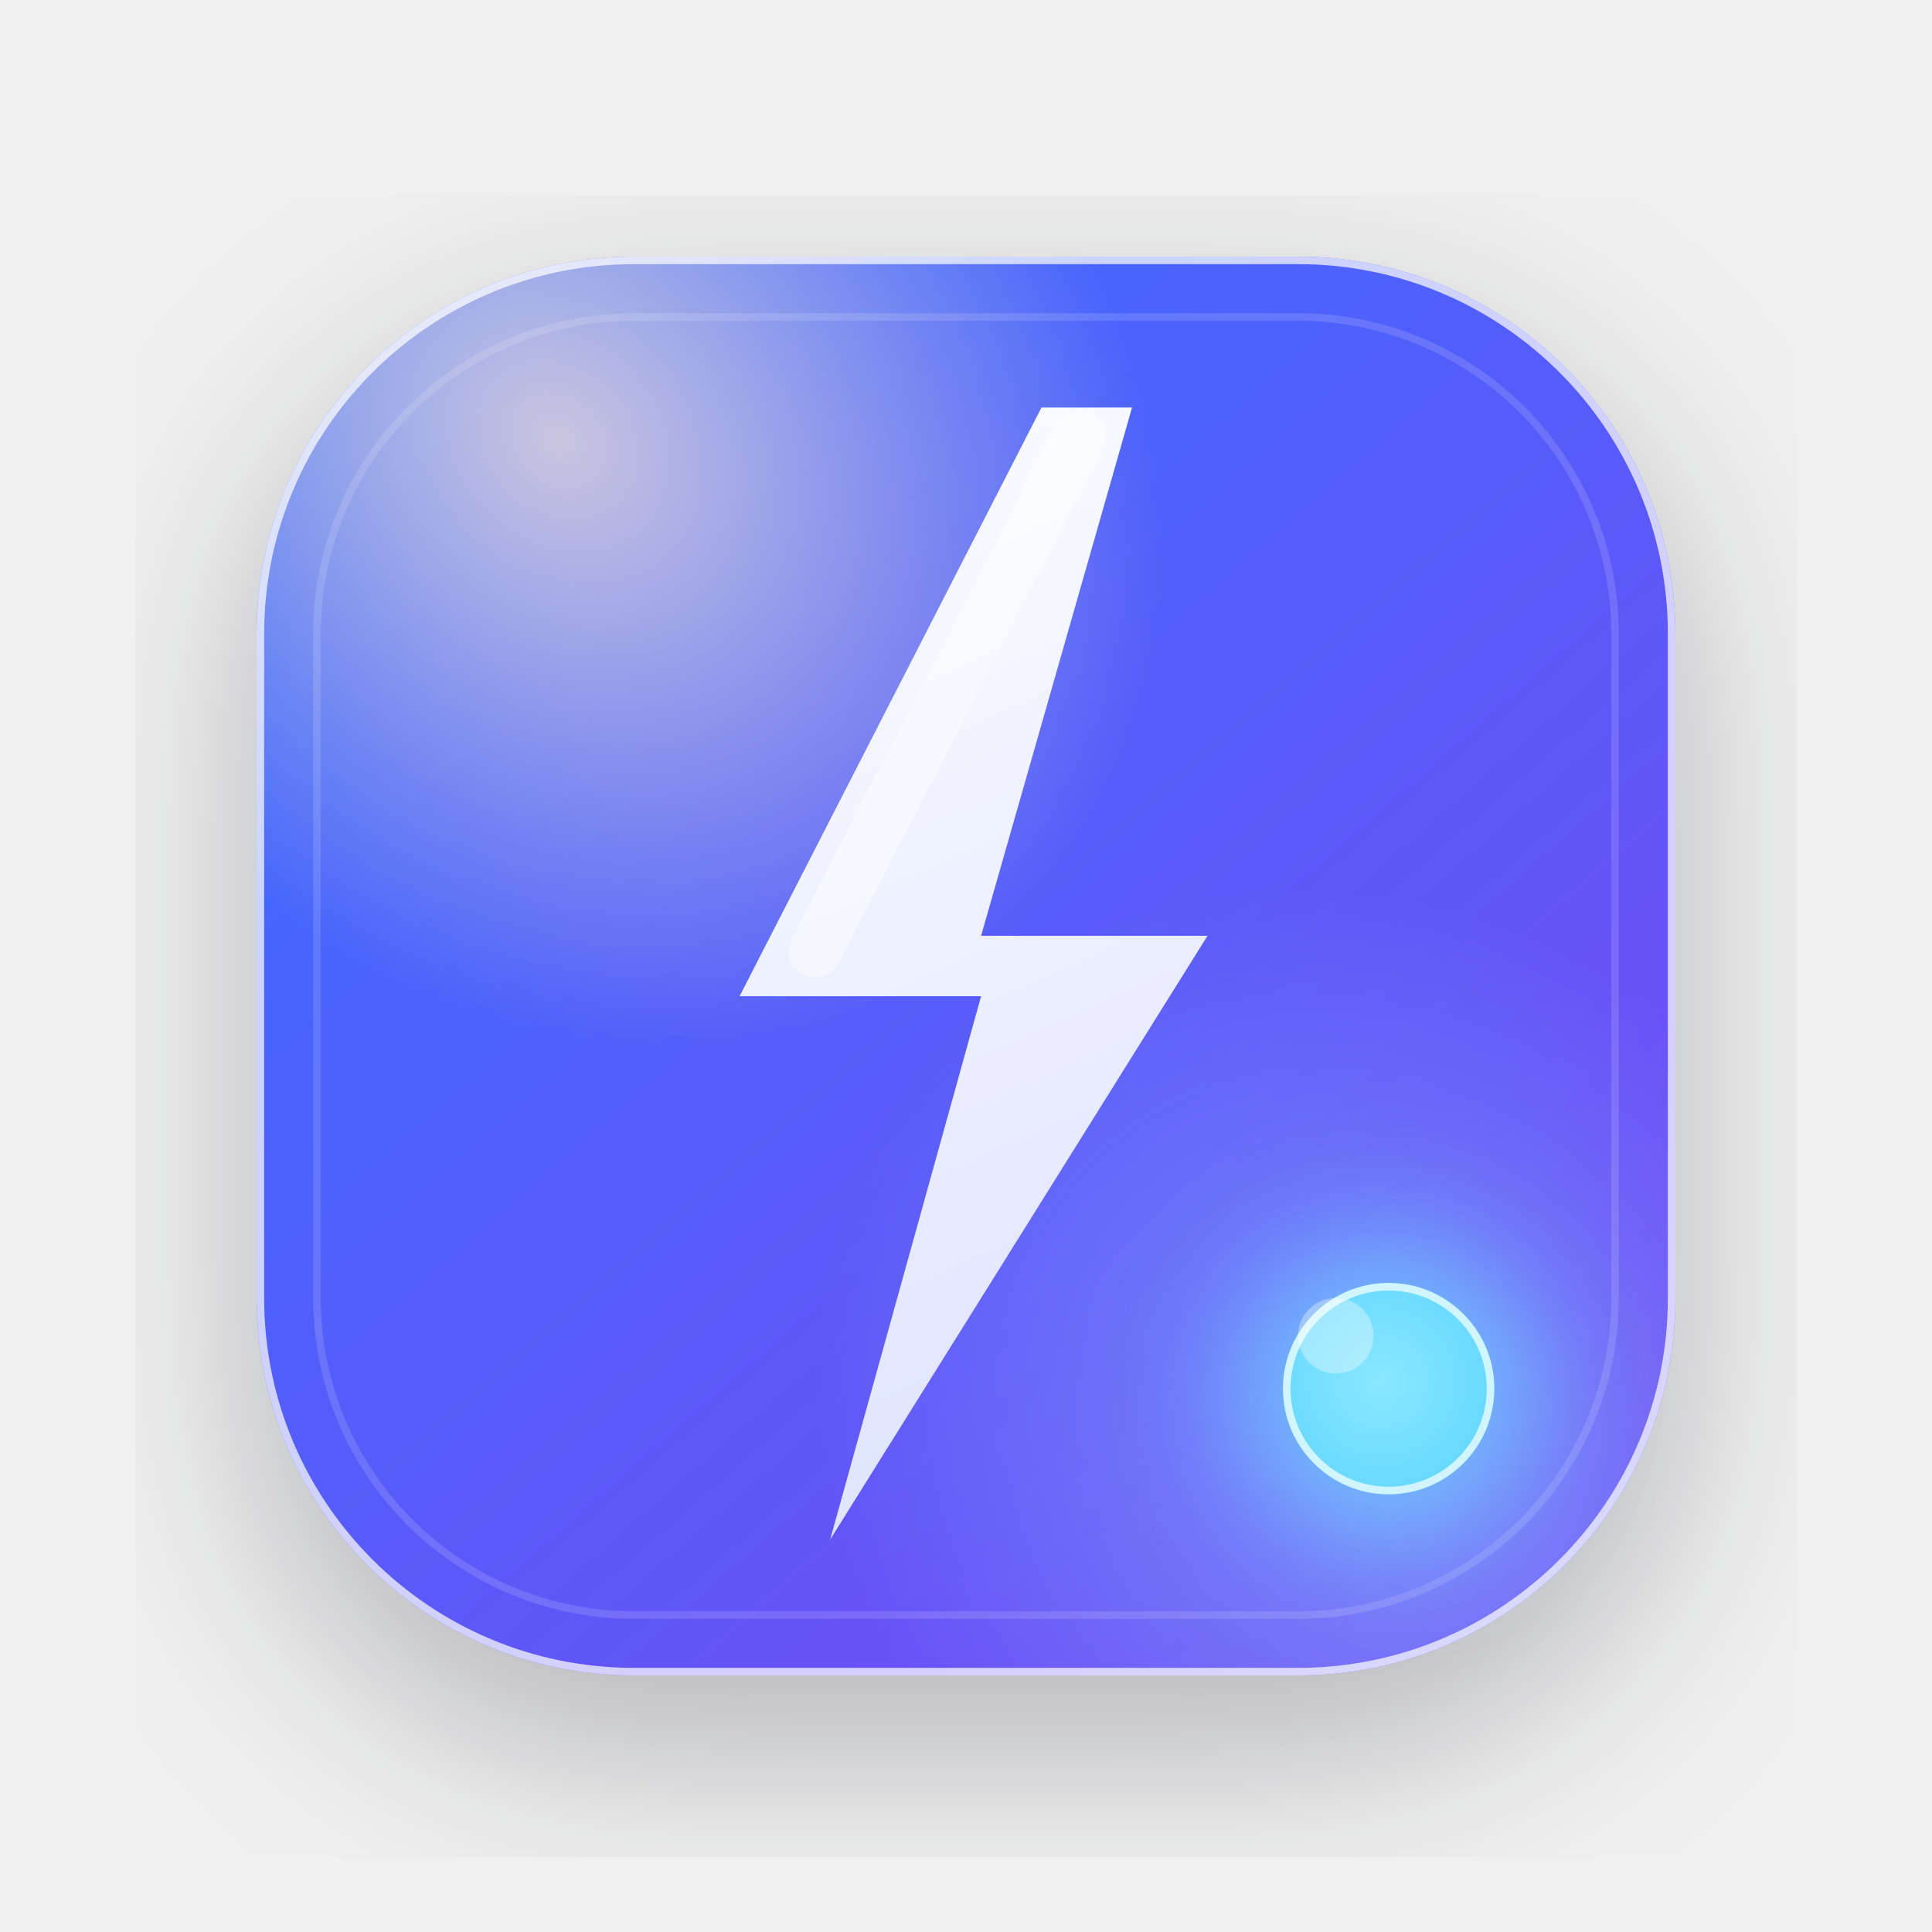
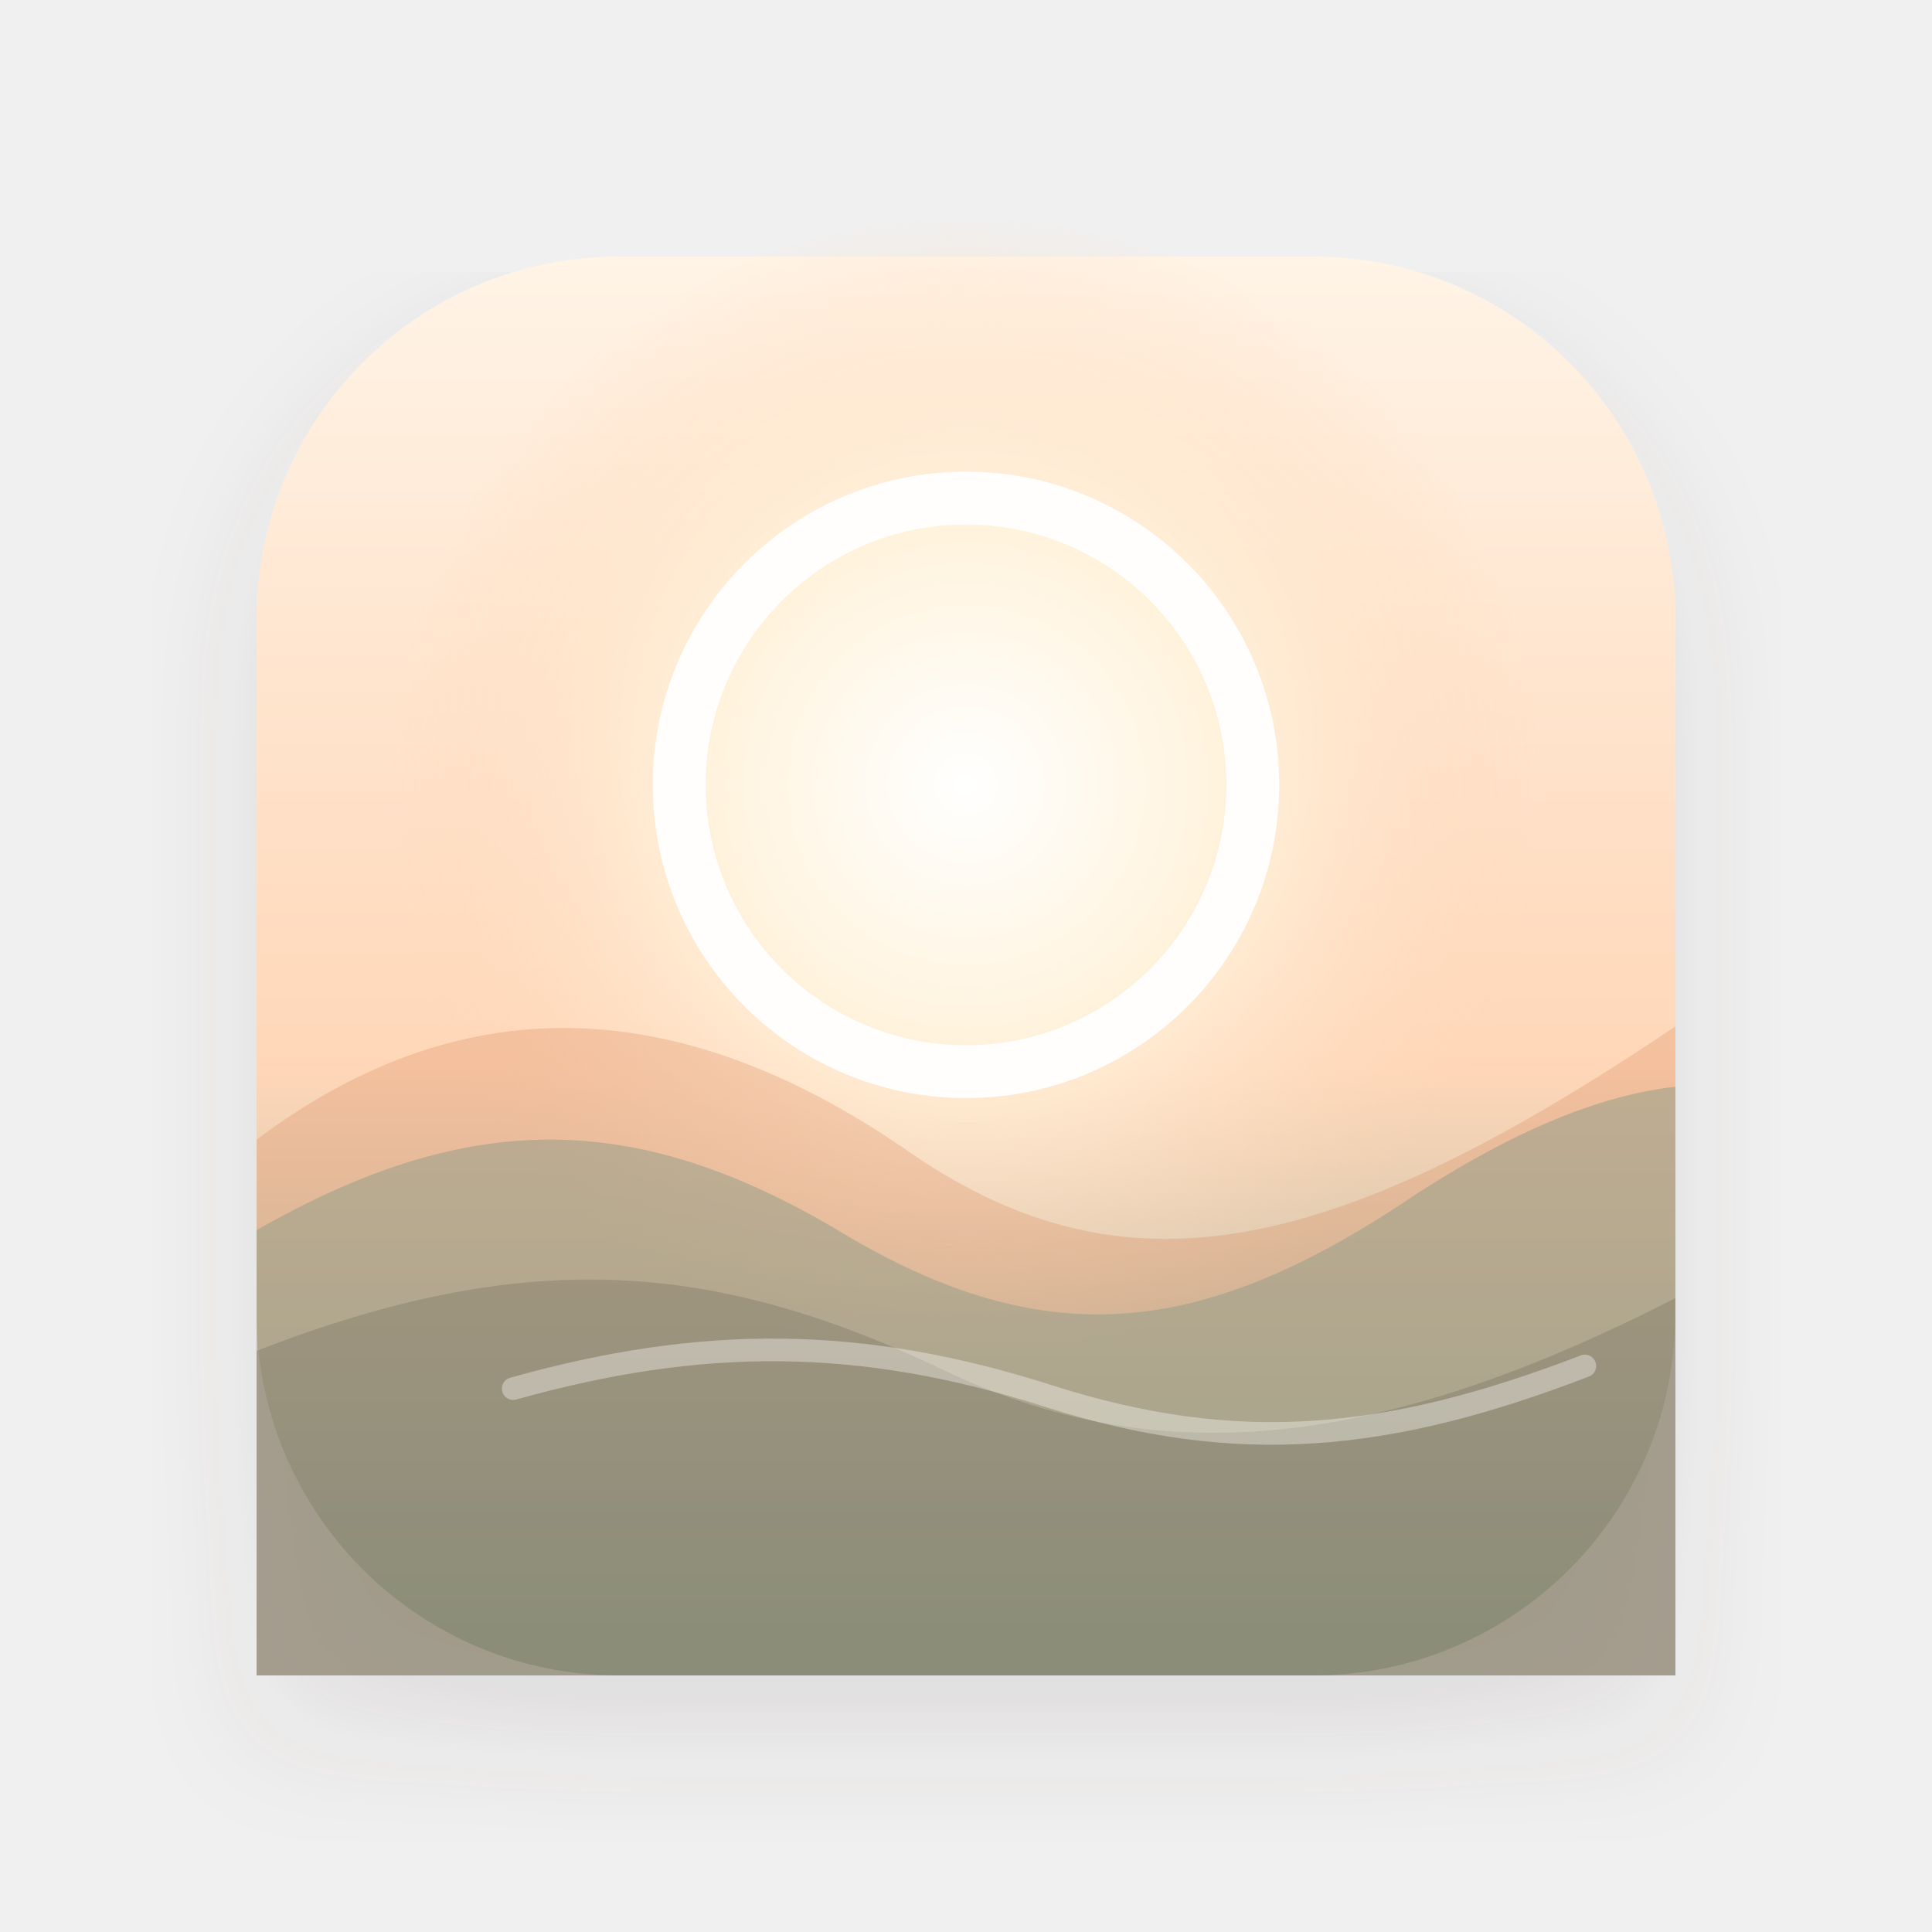
<svg xmlns="http://www.w3.org/2000/svg" width="256" height="256" viewBox="0 0 256 256" fill="none">
  <defs>
-     <linearGradient id="nexus-bg" x1="40" y1="28" x2="212" y2="224" gradientUnits="userSpaceOnUse">
-       <stop stop-color="#3470FF" />
-       <stop offset="1" stop-color="#7848F4" />
+     <linearGradient id="sky" x1="128" y1="26" x2="128" y2="232" gradientUnits="userSpaceOnUse">
+       <stop stop-color="#FFF6EA" />
+       <stop offset=".56" stop-color="#FFD7B8" />
+       <stop offset="1" stop-color="#7FA99B" />
    </linearGradient>
-     <radialGradient id="nexus-warm" cx="0" cy="0" r="1" gradientUnits="userSpaceOnUse" gradientTransform="translate(74 58) rotate(46) scale(88 72)">
-       <stop stop-color="#FFE8D4" stop-opacity=".72" />
-       <stop offset="1" stop-color="#FFE8D4" stop-opacity="0" />
+     <radialGradient id="sun" cx="0" cy="0" r="1" gradientUnits="userSpaceOnUse" gradientTransform="translate(128 104) scale(76)">
+       <stop stop-color="#FFFFFF" />
+       <stop offset=".44" stop-color="#FFF3DD" />
+       <stop offset="1" stop-color="#FFD7B8" stop-opacity="0" />
    </radialGradient>
-     <radialGradient id="nexus-cool" cx="0" cy="0" r="1" gradientUnits="userSpaceOnUse" gradientTransform="translate(184 194) rotate(46) scale(82 70)">
-       <stop stop-color="#86D6FF" stop-opacity=".42" />
-       <stop offset="1" stop-color="#86D6FF" stop-opacity="0" />
-     </radialGradient>
-     <linearGradient id="nexus-bolt" x1="96" y1="52" x2="160" y2="196" gradientUnits="userSpaceOnUse">
-       <stop stop-color="#FCFDFF" />
-       <stop offset="1" stop-color="#DDE3FF" />
-     </linearGradient>
-     <radialGradient id="nexus-orb" cx="0" cy="0" r="1" gradientUnits="userSpaceOnUse" gradientTransform="translate(183 183) rotate(45) scale(24)">
-       <stop stop-color="#8AE8FF" />
-       <stop offset="1" stop-color="#53CFFF" />
-     </radialGradient>
-     <filter id="panel-shadow" x="18" y="26" width="220" height="220" filterUnits="userSpaceOnUse" color-interpolation-filters="sRGB">
-       <feFlood flood-opacity="0" result="BackgroundImageFix" />
-       <feColorMatrix in="SourceAlpha" type="matrix" values="0 0 0 0 0 0 0 0 0 0 0 0 0 0 0 0 0 0 127 0" result="hardAlpha" />
-       <feOffset dy="10" />
-       <feGaussianBlur stdDeviation="14" />
-       <feColorMatrix type="matrix" values="0 0 0 0 0.04 0 0 0 0 0.05 0 0 0 0 0.11 0 0 0 0.26 0" />
-       <feBlend in2="BackgroundImageFix" result="effect1_dropShadow_0_1" />
-       <feBlend in="SourceGraphic" in2="effect1_dropShadow_0_1" result="shape" />
-     </filter>
-     <filter id="orb-glow" x="136" y="136" width="94" height="94" filterUnits="userSpaceOnUse" color-interpolation-filters="sRGB">
-       <feFlood flood-opacity="0" result="BackgroundImageFix" />
-       <feBlend in="SourceGraphic" in2="BackgroundImageFix" result="shape" />
-       <feGaussianBlur stdDeviation="8" result="effect1_foregroundBlur_0_1" />
+     <filter id="soft-shadow" x="20" y="28" width="216" height="216" filterUnits="userSpaceOnUse" color-interpolation-filters="sRGB">
+       <feDropShadow dx="0" dy="8" stdDeviation="8" flood-color="#5A5148" flood-opacity=".12" />
    </filter>
  </defs>
-   <g filter="url(#panel-shadow)">
-     <rect x="34" y="34" width="188" height="188" rx="50" fill="url(#nexus-bg)" />
-     <rect x="34" y="34" width="188" height="188" rx="50" fill="url(#nexus-warm)" />
-     <rect x="34" y="34" width="188" height="188" rx="50" fill="url(#nexus-cool)" />
-     <rect x="34.5" y="34.5" width="187" height="187" rx="49.5" stroke="white" stroke-opacity=".72" />
-     <rect x="42" y="42" width="172" height="172" rx="42" stroke="white" stroke-opacity=".14" />
+   <g filter="url(#soft-shadow)">
+     <rect x="34" y="34" width="188" height="188" rx="48" fill="url(#sky)" />
+     <circle cx="128" cy="105" r="76" fill="url(#sun)" />
+     <circle cx="128" cy="104" r="38" stroke="white" stroke-width="7" stroke-opacity=".95" />
+     <path d="M34 163C62 147 84 147 111 163C139 180 160 177 188 158C202 149 213 145 222 144V222H34V163Z" fill="#7FA99B" fill-opacity=".54" />
+     <path d="M34 151C62 130 91 132 121 153C149 172 176 167 222 136V222H34V151Z" fill="#D98257" fill-opacity=".27" />
+     <path d="M34 179C70 165 95 167 126 182C154 195 183 192 222 172V222H34V179Z" fill="#302823" fill-opacity=".16" />
+     <path d="M68 184C93 177 114 177 139 185C164 193 184 191 210 181" stroke="white" stroke-opacity=".36" stroke-width="3" stroke-linecap="round" />
  </g>
-   <path d="M138 54L98 132H130L110 204L160 124H130L150 54H138Z" fill="url(#nexus-bolt)" />
-   <path d="M143 58L108 126" stroke="white" stroke-opacity=".42" stroke-width="7" stroke-linecap="round" />
-   <g filter="url(#orb-glow)">
-     <circle cx="184" cy="184" r="20" fill="#72DDFF" fill-opacity=".68" />
-   </g>
-   <circle cx="184" cy="184" r="14" fill="url(#nexus-orb)" />
-   <circle cx="184" cy="184" r="13.5" stroke="#E6FBFF" stroke-opacity=".82" />
-   <circle cx="177" cy="177" r="5" fill="white" fill-opacity=".34" />
</svg>
